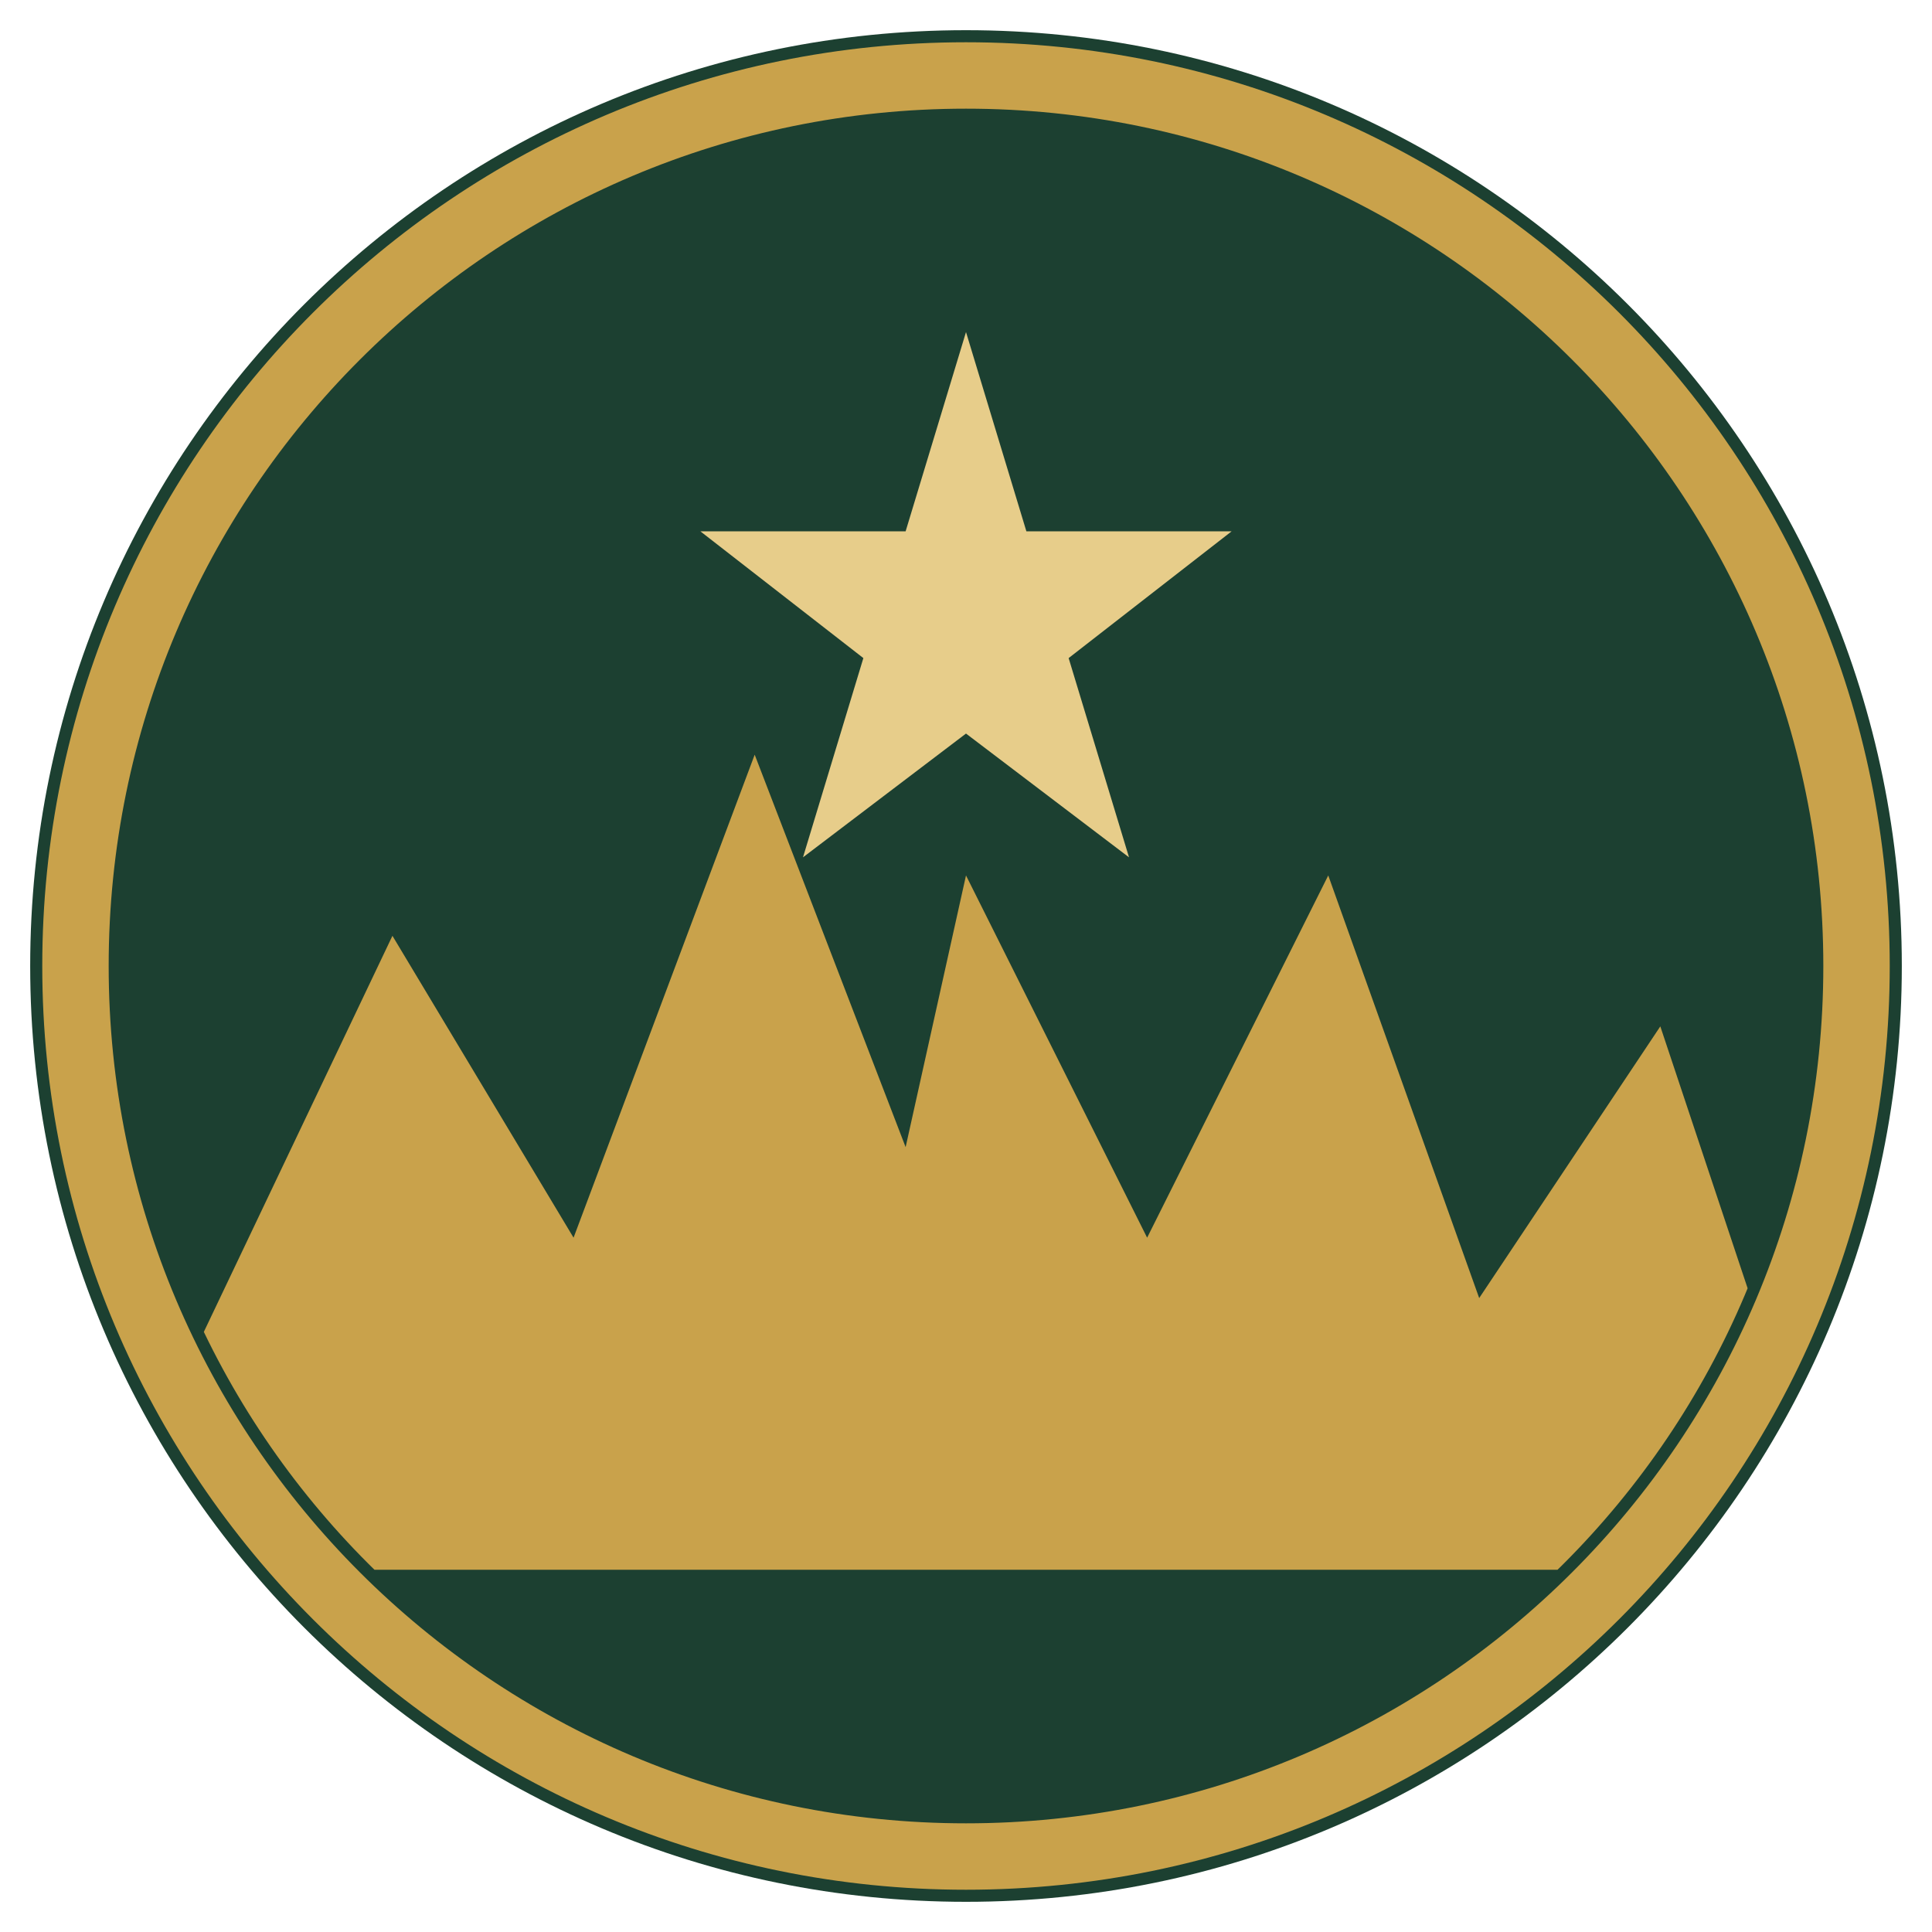
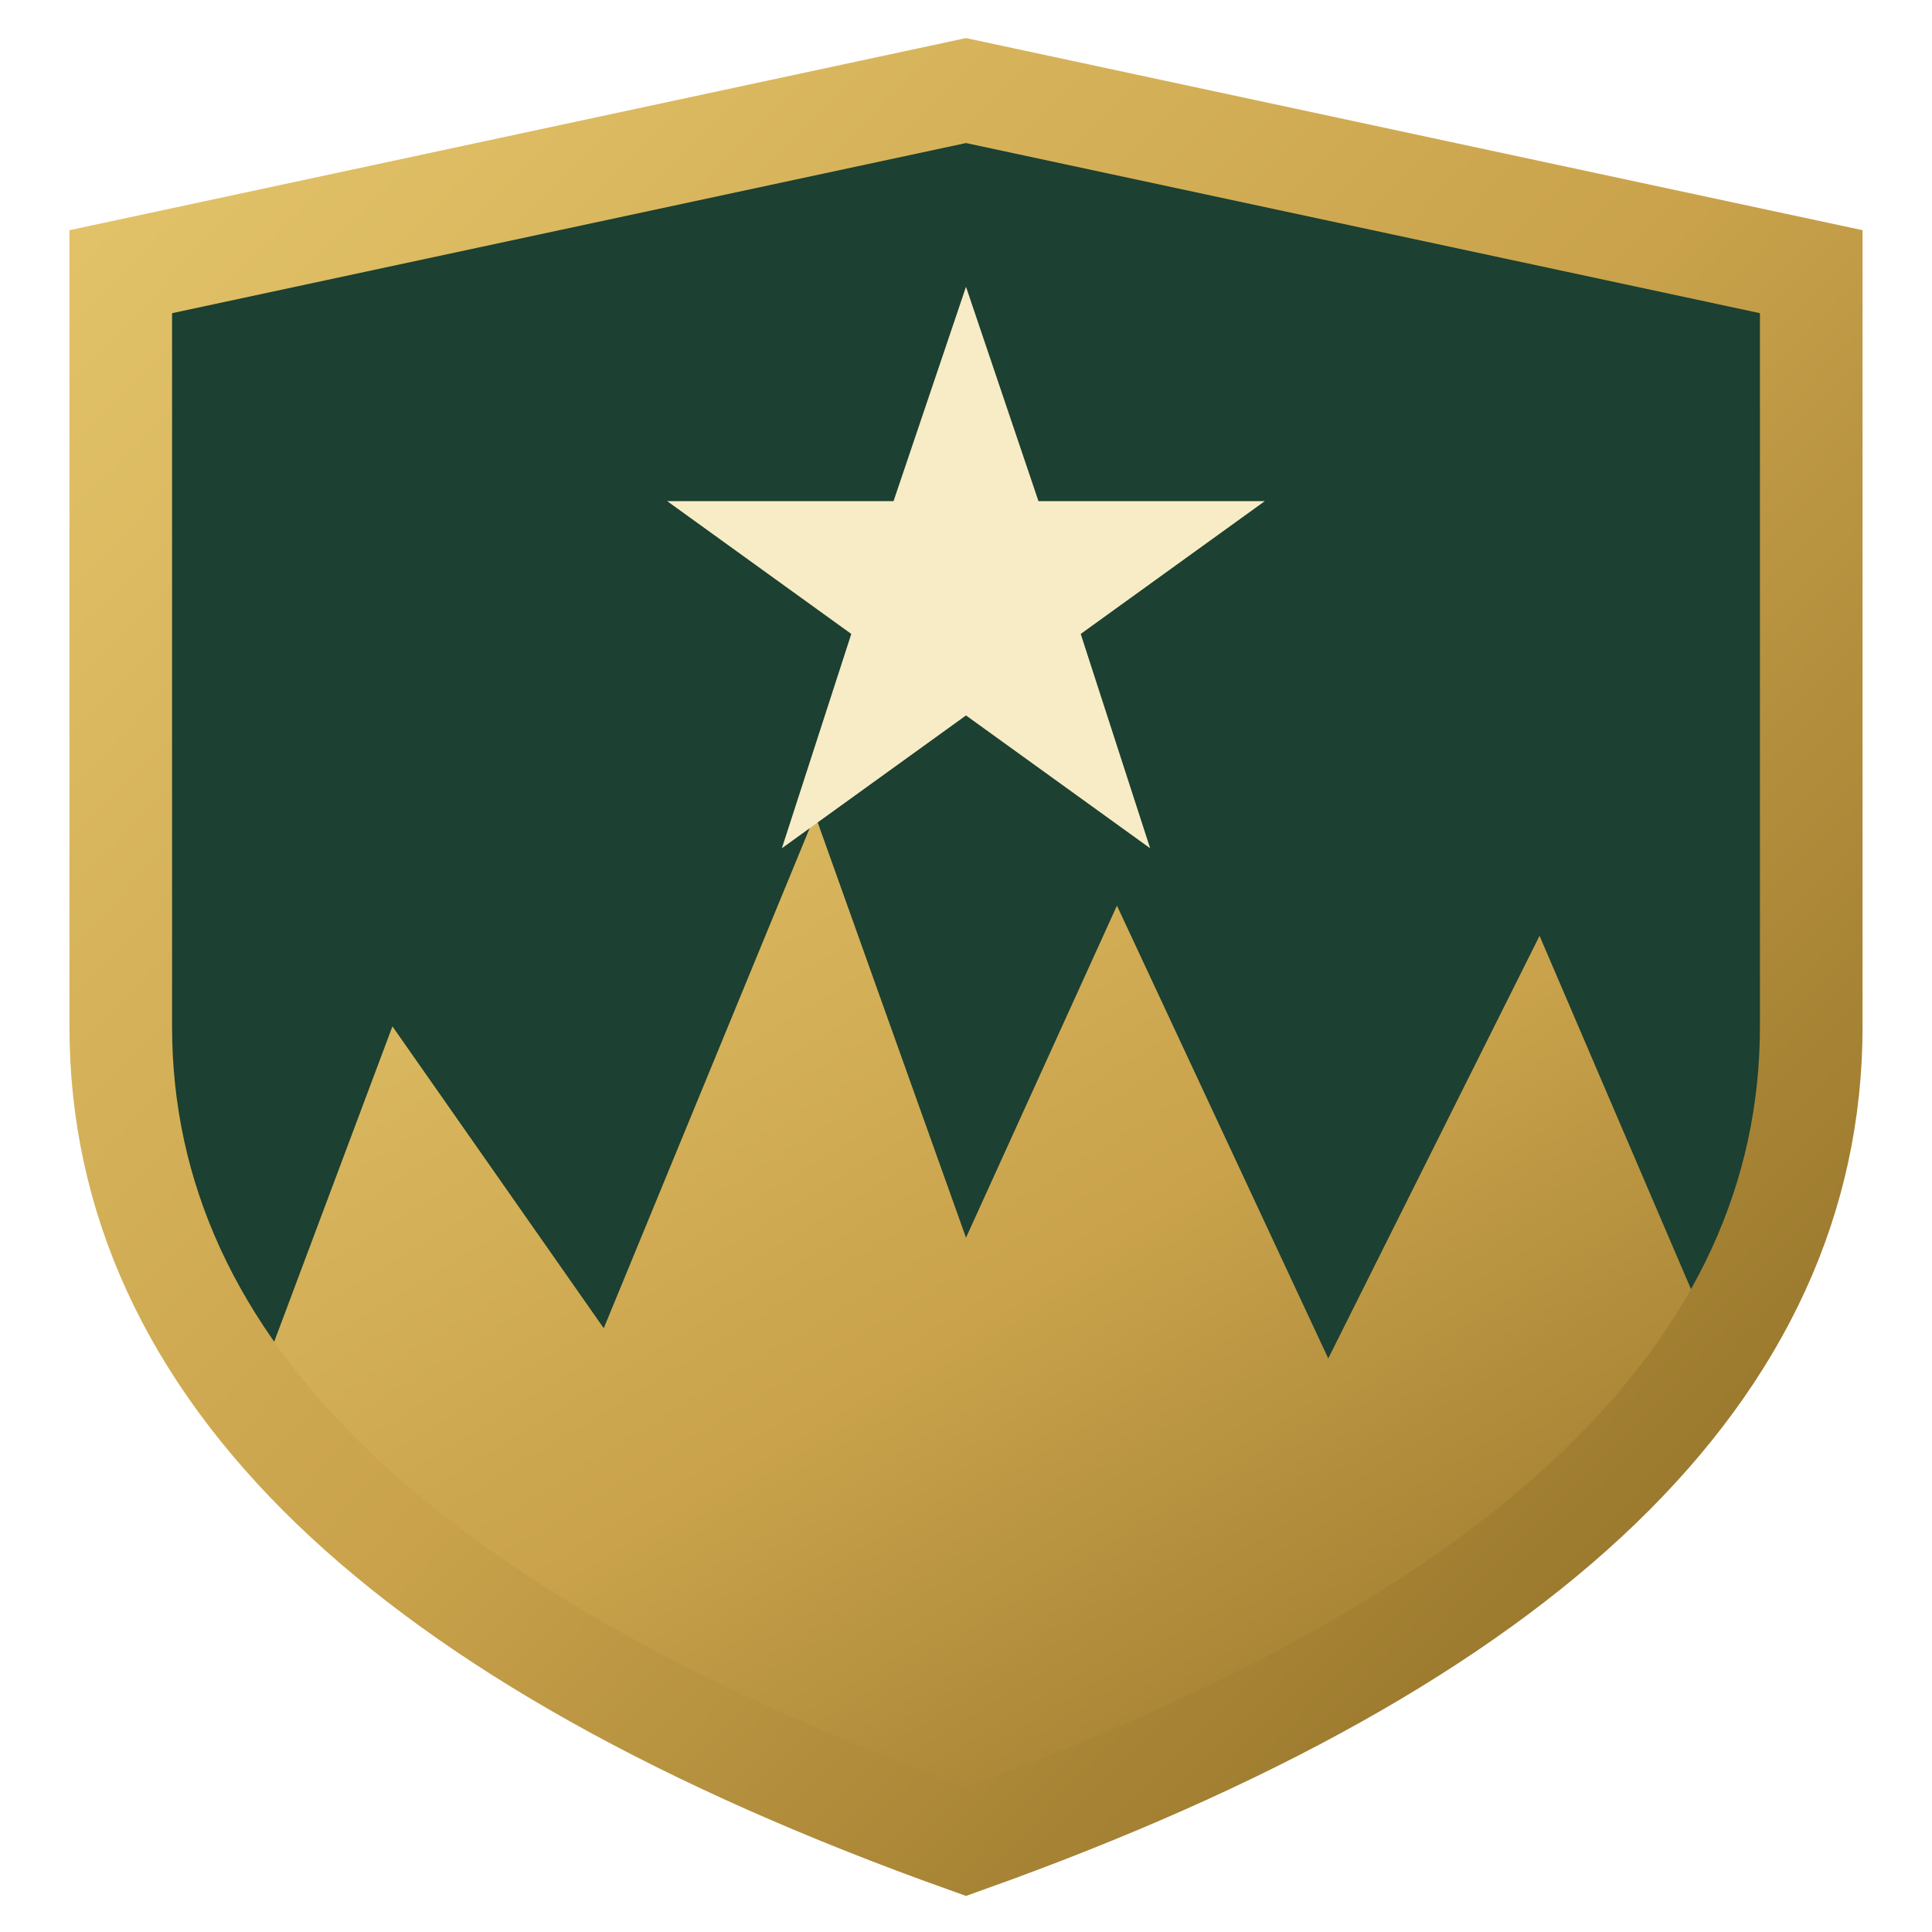
<svg xmlns="http://www.w3.org/2000/svg" viewBox="0 0 64 64" width="64" height="64" role="img" aria-label="Essex Crossing at Montserrat">
  <defs>
-     <clipPath id="ec-field">
-       <circle cx="32" cy="32" r="28" />
+     <linearGradient id="fe-g" x1="0" y1="0" x2="1" y2="1">
+       <stop offset="0" stop-color="#e3c46a" />
+       <stop offset=".5" stop-color="#c9a24b" />
+       <stop offset="1" stop-color="#8a6a22" />
+     </linearGradient>
+     <clipPath id="fe-c">
+       <path d="M32 3 L60 9 V34 Q60 51 32 61 Q4 51 4 34 V9 Z" />
    </clipPath>
  </defs>
-   <circle cx="32" cy="32" r="31" fill="#1c4031" />
-   <circle cx="32" cy="32" r="29.5" fill="none" stroke="#c9a24b" stroke-width="2.2" />
-   <g clip-path="url(#ec-field)">
-     <path d="M3 52 L13 31 L19 41 L25 25 L30 38 L32 29 L38 41 L44 29 L49 43 L55 34 L61 52 Z" fill="#c9a24b" />
+   <path d="M32 3 L60 9 V34 Q60 51 32 61 Q4 51 4 34 V9 Z" fill="#1c4031" />
+   <g clip-path="url(#fe-c)">
+     <path d="M4 58 L13 34 L20 44 L27 27 L32 41 L37 30 L44 45 L51 31 L60 52 L60 61 L4 61 Z" fill="url(#fe-g)" />
  </g>
-   <path d="M32 11 L34 17.6 L40.8 17.6 L35.4 21.8 L37.4 28.4 L32 24.3 L26.6 28.4 L28.6 21.8 L23.2 17.6 L30 17.6 Z" fill="#e7cd8a" />
+   <path d="M32 3 L60 9 V34 Q60 51 32 61 Q4 51 4 34 V9 Z" fill="none" stroke="url(#fe-g)" stroke-width="3.4" />
+   <path d="M32 9.5 L34.4 16.6 L41.9 16.6 L35.8 21 L38.1 28.1 L32 23.7 L25.9 28.1 L28.2 21 L22.1 16.6 L29.6 16.6 Z" fill="#f7ecc6" />
</svg>
